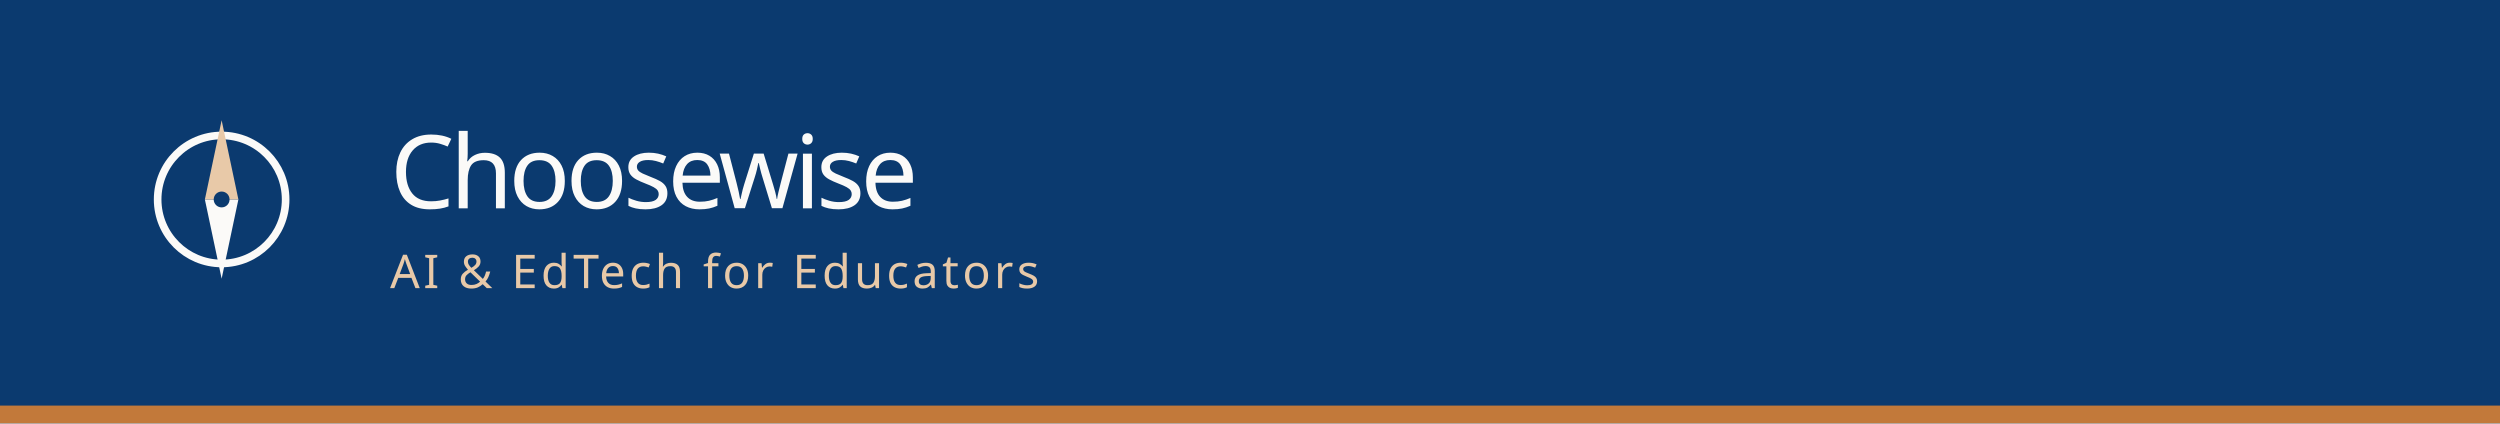
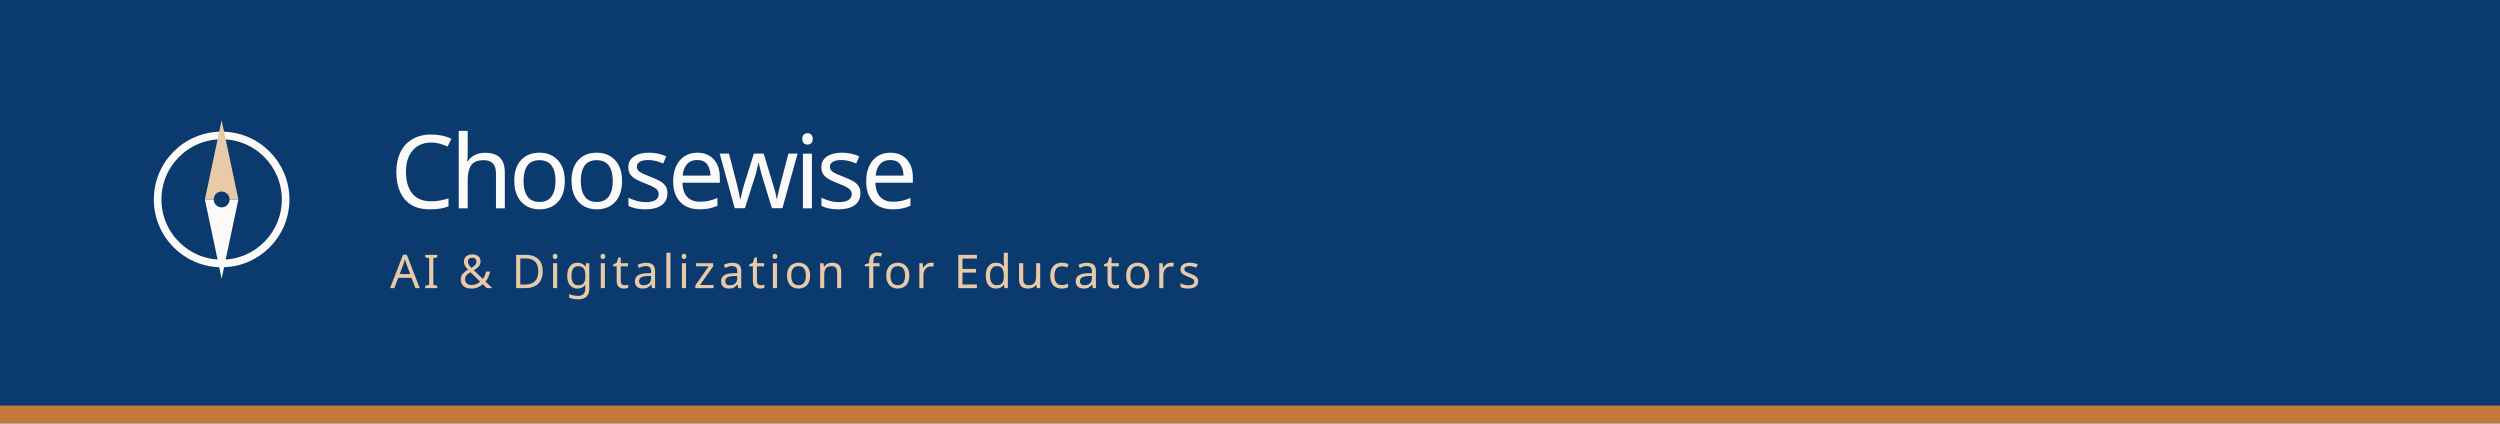
<svg xmlns="http://www.w3.org/2000/svg" width="1128" height="191" viewBox="0 0 1128 191">
  <style>@font-face{font-family:"Hanken Grotesk";src:url("/assets/fonts/hanken-grotesk/HankenGrotesk-VariableFont.woff2") format("woff2");font-weight:300 600}</style>
  <rect width="1128" height="191" fill="#0B3A6F" />
  <rect y="183" width="1128" height="8" fill="#C2793A" />
  <svg x="56" y="46" width="88" height="88" viewBox="0 0 64 64">
    <circle cx="32" cy="32" r="21" fill="none" stroke="#FBFAF8" stroke-width="2.5" />
    <path d="M32 58 L37.5 32 L26.5 32 Z" fill="#FBFAF8" />
    <path d="M32 6 L37.5 32 L26.5 32 Z" fill="#E8C9A8" />
    <circle cx="32" cy="32" r="2.6" fill="#0B3A6F" />
  </svg>
  <text x="176" y="94" font-family="Hanken Grotesk, sans-serif" font-size="46" font-weight="300" fill="#FBFAF8" letter-spacing="-2">Choosewise</text>
-   <text x="176" y="130" font-family="Hanken Grotesk, sans-serif" font-size="21" font-weight="400" fill="#E8C9A8" letter-spacing="1.6">AI &amp; EdTech for Educators</text>
+   <text x="176" y="130" font-family="Hanken Grotesk, sans-serif" font-size="21" font-weight="400" fill="#E8C9A8" letter-spacing="1.6">AI &amp; Digitalization for Educators</text>
</svg>
